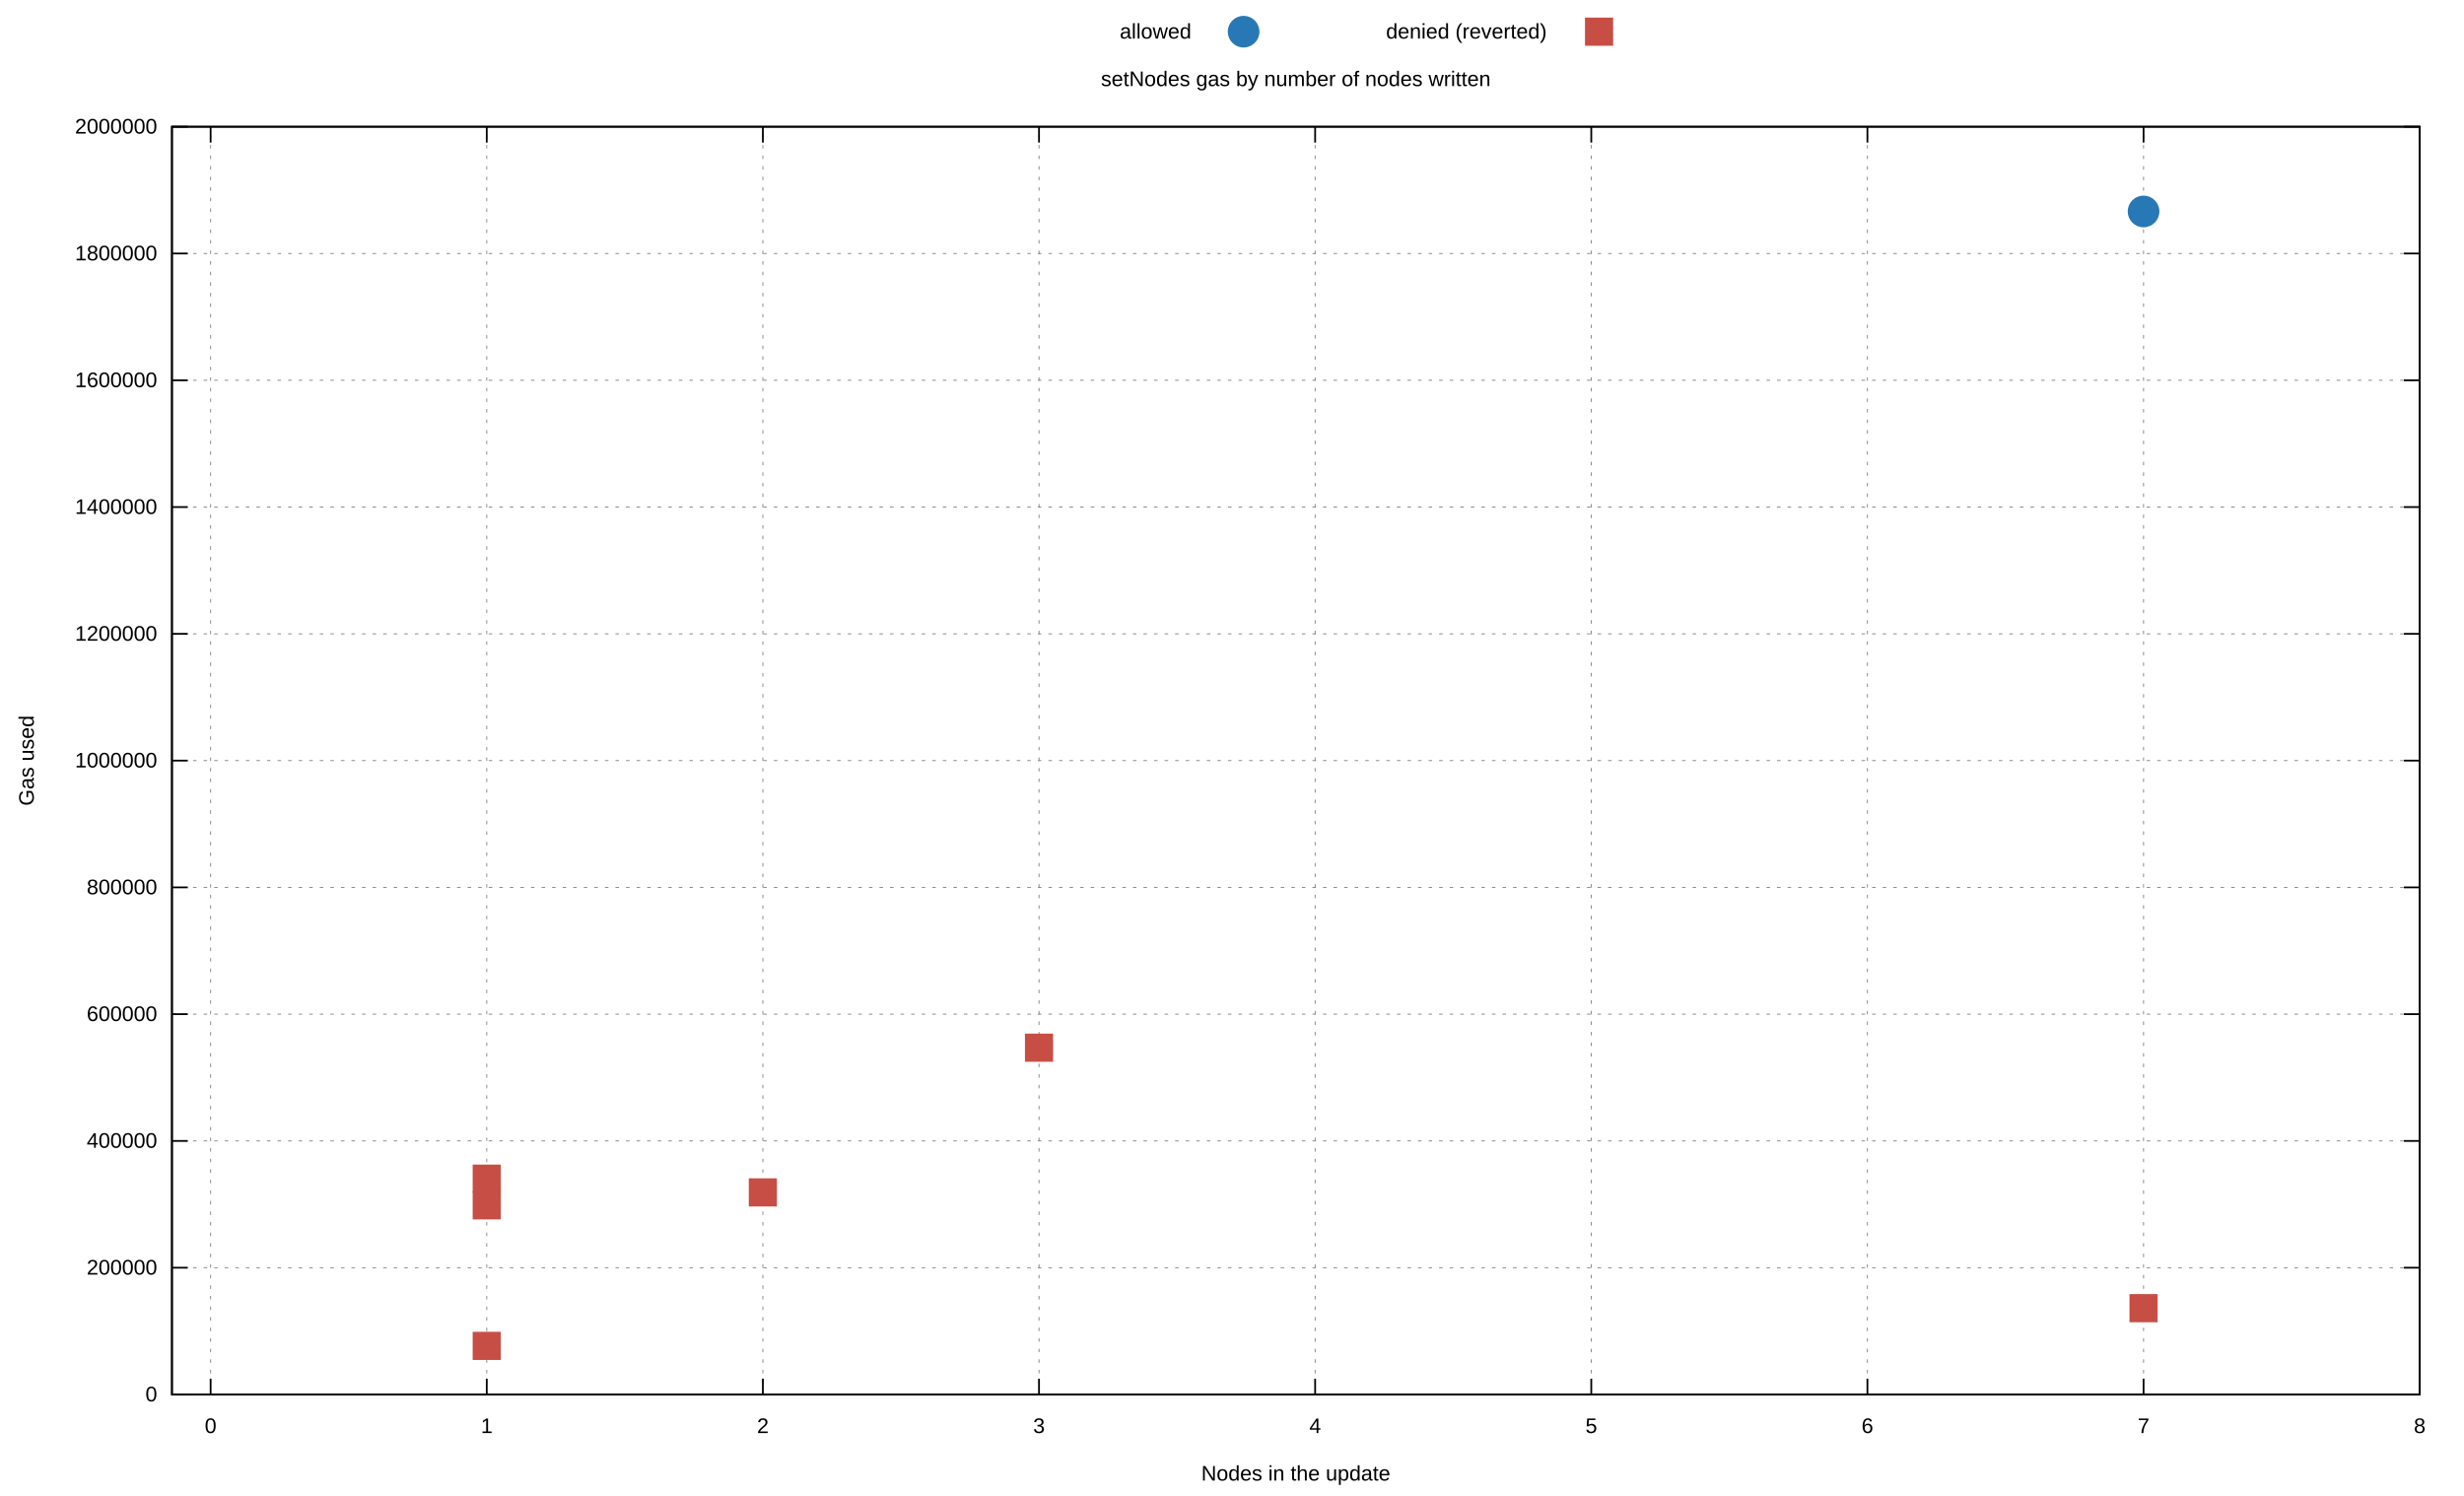
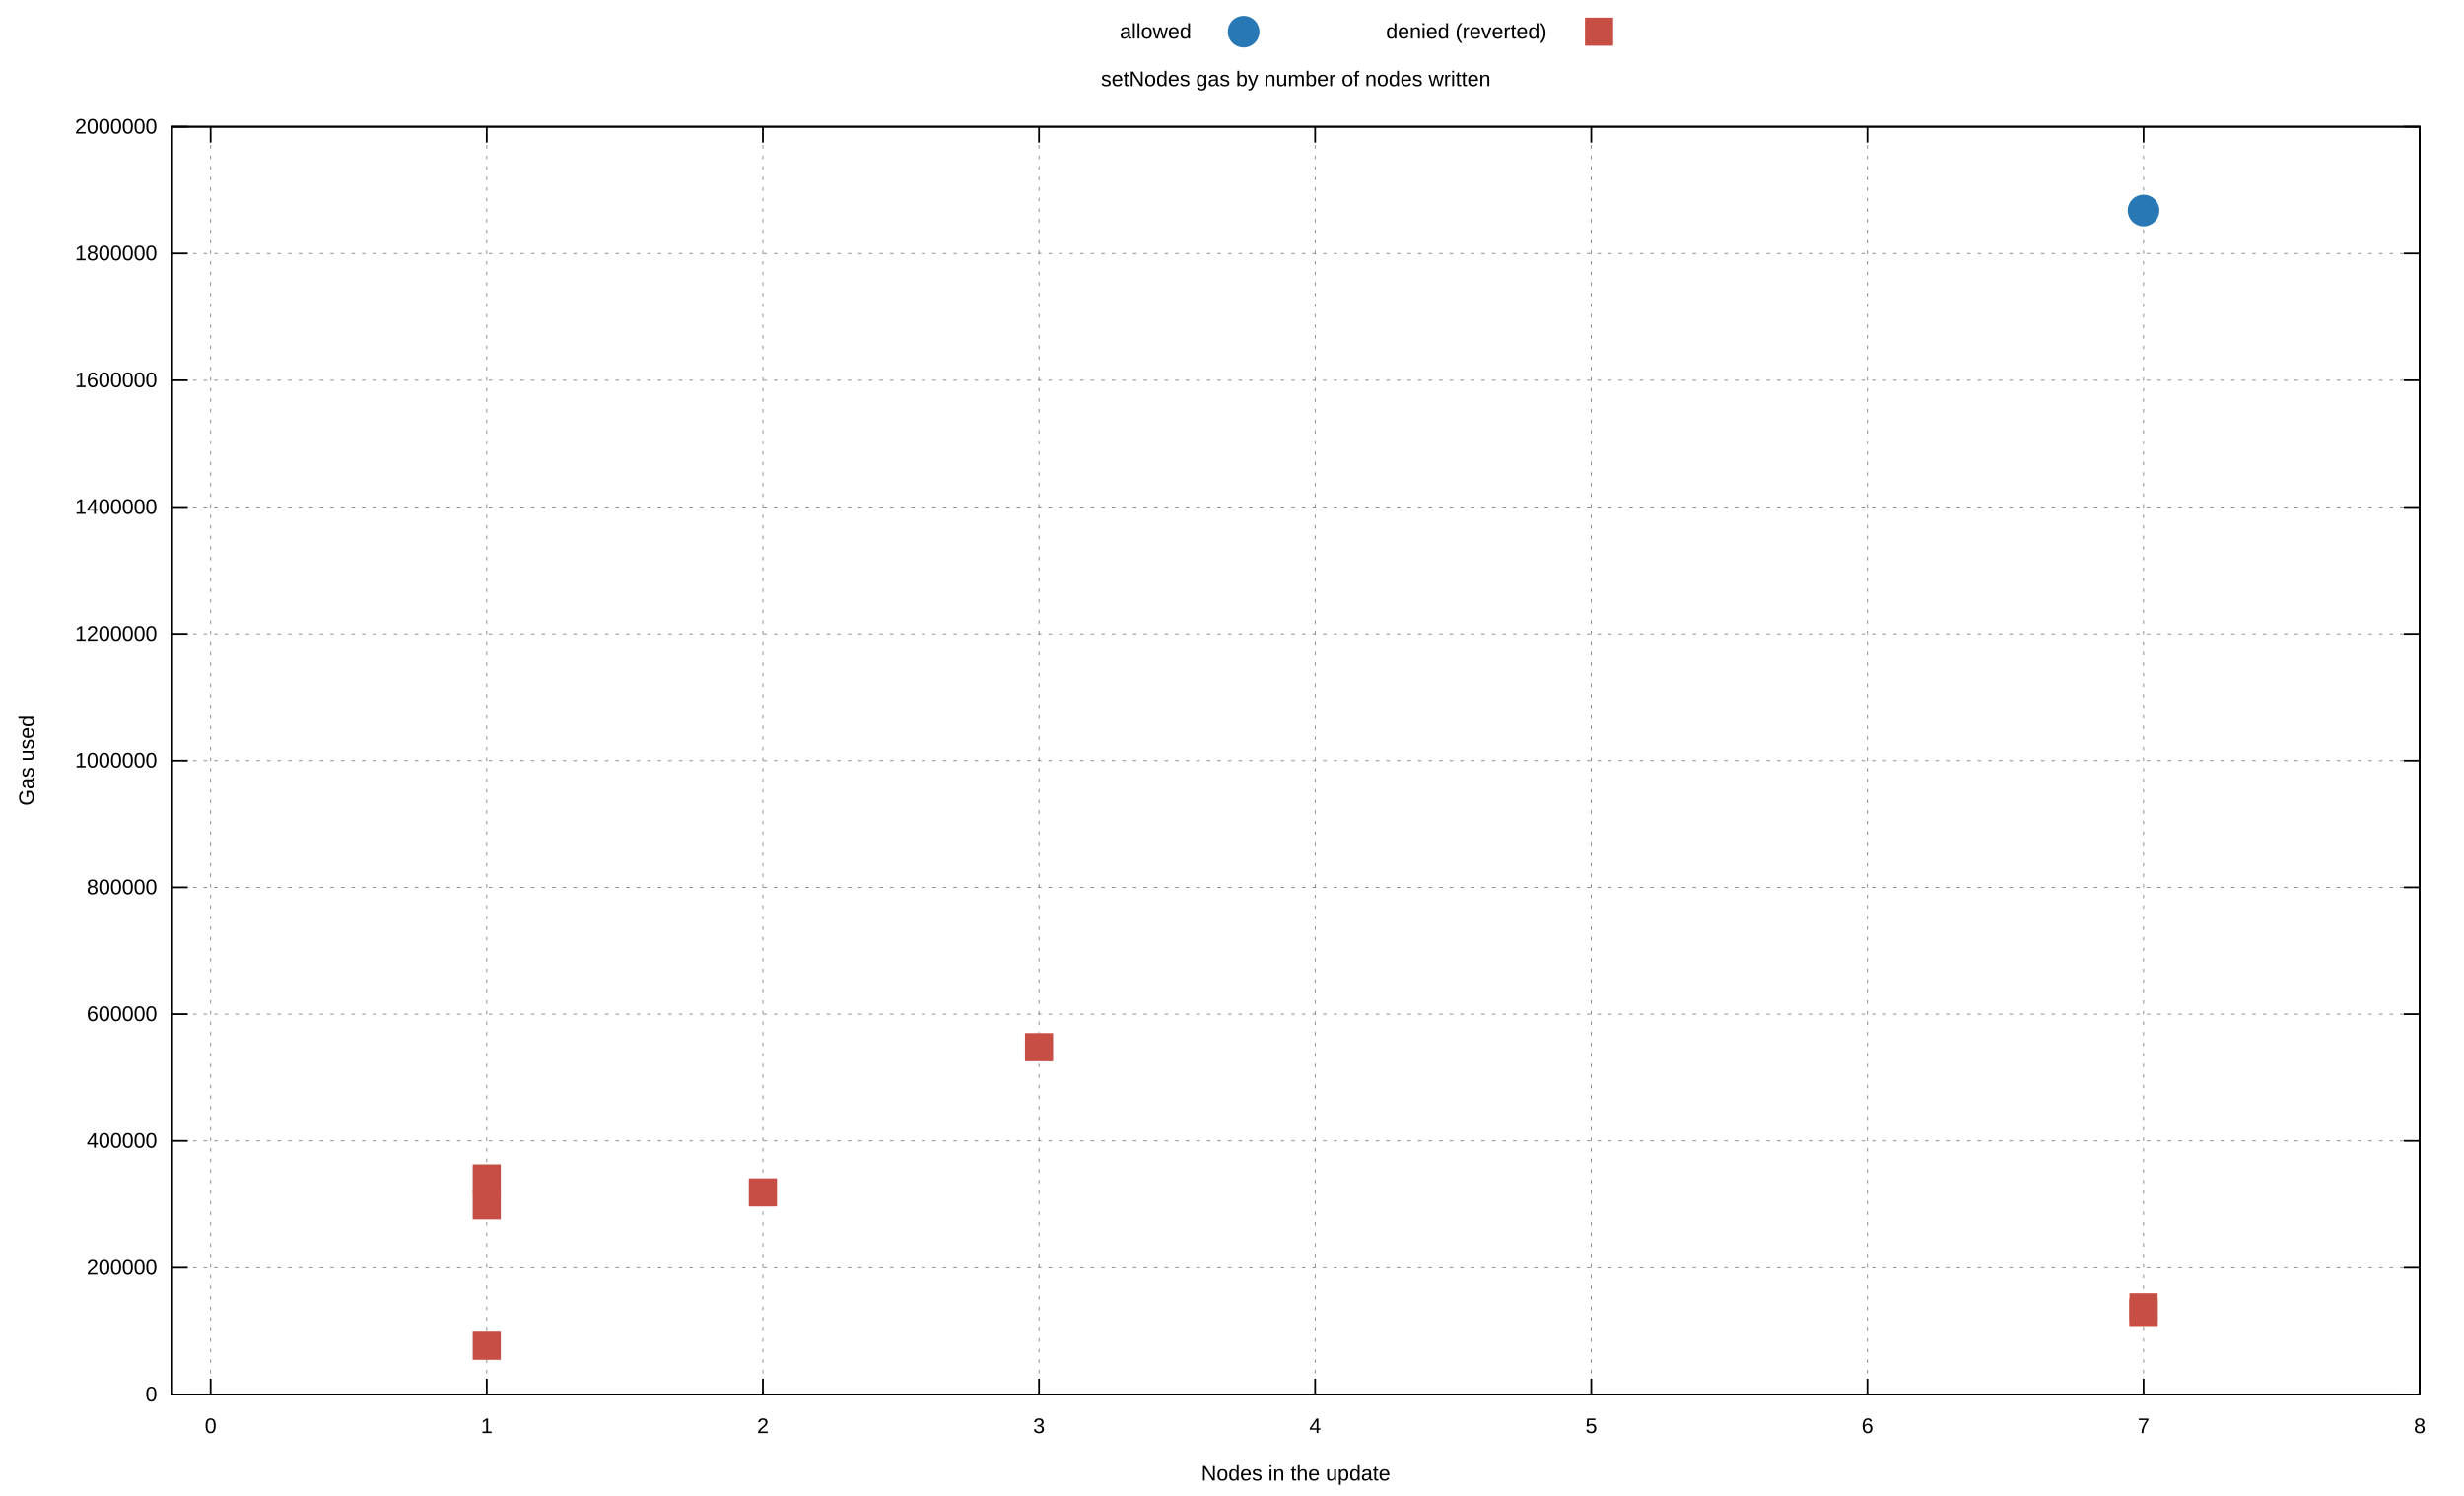
<svg xmlns="http://www.w3.org/2000/svg" xmlns:xlink="http://www.w3.org/1999/xlink" width="1400" height="850" viewBox="0 0 1400 850">
  <g id="gnuplot_canvas">
    <rect x="0" y="0" width="1400" height="850" fill="none" />
    <defs>
      <circle id="gpDot" r="0.5" stroke-width="0.5" stroke="currentColor" />
      <path id="gpPt0" stroke-width="0.222" stroke="currentColor" d="M-1,0 h2 M0,-1 v2" />
      <path id="gpPt1" stroke-width="0.222" stroke="currentColor" d="M-1,-1 L1,1 M1,-1 L-1,1" />
      <path id="gpPt2" stroke-width="0.222" stroke="currentColor" d="M-1,0 L1,0 M0,-1 L0,1 M-1,-1 L1,1 M-1,1 L1,-1" />
      <rect id="gpPt3" stroke-width="0.222" stroke="currentColor" x="-1" y="-1" width="2" height="2" />
      <rect id="gpPt4" stroke-width="0.222" stroke="currentColor" fill="currentColor" x="-1" y="-1" width="2" height="2" />
      <circle id="gpPt5" stroke-width="0.222" stroke="currentColor" cx="0" cy="0" r="1" />
      <use xlink:href="#gpPt5" id="gpPt6" fill="currentColor" stroke="none" />
      <path id="gpPt7" stroke-width="0.222" stroke="currentColor" d="M0,-1.33 L-1.33,0.67 L1.33,0.67 z" />
      <use xlink:href="#gpPt7" id="gpPt8" fill="currentColor" stroke="none" />
      <use xlink:href="#gpPt7" id="gpPt9" stroke="currentColor" transform="rotate(180)" />
      <use xlink:href="#gpPt9" id="gpPt10" fill="currentColor" stroke="none" />
      <use xlink:href="#gpPt3" id="gpPt11" stroke="currentColor" transform="rotate(45)" />
      <use xlink:href="#gpPt11" id="gpPt12" fill="currentColor" stroke="none" />
      <path id="gpPt13" stroke-width="0.222" stroke="currentColor" d="M0,1.330 L1.265,0.411 L0.782,-1.067 L-0.782,-1.076 L-1.265,0.411 z" />
      <use xlink:href="#gpPt13" id="gpPt14" fill="currentColor" stroke="none" />
      <filter id="textbox" filterUnits="objectBoundingBox" x="0" y="0" height="1" width="1">
        <feFlood flood-color="white" flood-opacity="1" result="bgnd" />
        <feComposite in="SourceGraphic" in2="bgnd" operator="atop" />
      </filter>
      <filter id="greybox" filterUnits="objectBoundingBox" x="0" y="0" height="1" width="1">
        <feFlood flood-color="lightgrey" flood-opacity="1" result="grey" />
        <feComposite in="SourceGraphic" in2="grey" operator="atop" />
      </filter>
    </defs>
    <g fill="none" color="white" stroke="currentColor" stroke-width="1.00" stroke-linecap="butt" stroke-linejoin="miter">
</g>
    <g fill="none" color="black" stroke="currentColor" stroke-width="1.00" stroke-linecap="butt" stroke-linejoin="miter">
</g>
    <g fill="none" color="black" stroke="black" stroke-width="0.50" stroke-linecap="butt" stroke-linejoin="miter">
</g>
    <g fill="none" color="gray" stroke="currentColor" stroke-width="0.50" stroke-linecap="butt" stroke-linejoin="miter">
      <path stroke="gray" stroke-dasharray="2,4" class="gridline" d="M97.70,792.40 L1374.82,792.40  " />
    </g>
    <g fill="none" color="gray" stroke="gray" stroke-width="1.00" stroke-linecap="butt" stroke-linejoin="miter">
</g>
    <g fill="none" color="black" stroke="currentColor" stroke-width="1.00" stroke-linecap="butt" stroke-linejoin="miter">
      <path stroke="black" d="M97.70,792.40 L106.70,792.40 M1374.82,792.40 L1365.82,792.40  " />
      <g transform="translate(89.31,796.30)" stroke="none" fill="black" font-family="Arial" font-size="12.00" text-anchor="end">
        <text>
          <tspan font-family="Arial">0</tspan>
        </text>
      </g>
    </g>
    <g fill="none" color="black" stroke="currentColor" stroke-width="1.00" stroke-linecap="butt" stroke-linejoin="miter">
</g>
    <g fill="none" color="black" stroke="black" stroke-width="0.50" stroke-linecap="butt" stroke-linejoin="miter">
</g>
    <g fill="none" color="gray" stroke="currentColor" stroke-width="0.50" stroke-linecap="butt" stroke-linejoin="miter">
      <path stroke="gray" stroke-dasharray="2,4" class="gridline" d="M97.70,720.36 L1374.82,720.36  " />
    </g>
    <g fill="none" color="gray" stroke="gray" stroke-width="1.00" stroke-linecap="butt" stroke-linejoin="miter">
</g>
    <g fill="none" color="black" stroke="currentColor" stroke-width="1.00" stroke-linecap="butt" stroke-linejoin="miter">
      <path stroke="black" d="M97.70,720.36 L106.70,720.36 M1374.82,720.36 L1365.82,720.36  " />
      <g transform="translate(89.31,724.26)" stroke="none" fill="black" font-family="Arial" font-size="12.00" text-anchor="end">
        <text>
          <tspan font-family="Arial">200000</tspan>
        </text>
      </g>
    </g>
    <g fill="none" color="black" stroke="currentColor" stroke-width="1.00" stroke-linecap="butt" stroke-linejoin="miter">
</g>
    <g fill="none" color="black" stroke="black" stroke-width="0.50" stroke-linecap="butt" stroke-linejoin="miter">
</g>
    <g fill="none" color="gray" stroke="currentColor" stroke-width="0.50" stroke-linecap="butt" stroke-linejoin="miter">
      <path stroke="gray" stroke-dasharray="2,4" class="gridline" d="M97.70,648.32 L1374.82,648.32  " />
    </g>
    <g fill="none" color="gray" stroke="gray" stroke-width="1.00" stroke-linecap="butt" stroke-linejoin="miter">
</g>
    <g fill="none" color="black" stroke="currentColor" stroke-width="1.00" stroke-linecap="butt" stroke-linejoin="miter">
      <path stroke="black" d="M97.70,648.32 L106.70,648.32 M1374.82,648.32 L1365.82,648.32  " />
      <g transform="translate(89.31,652.22)" stroke="none" fill="black" font-family="Arial" font-size="12.00" text-anchor="end">
        <text>
          <tspan font-family="Arial">400000</tspan>
        </text>
      </g>
    </g>
    <g fill="none" color="black" stroke="currentColor" stroke-width="1.00" stroke-linecap="butt" stroke-linejoin="miter">
</g>
    <g fill="none" color="black" stroke="black" stroke-width="0.50" stroke-linecap="butt" stroke-linejoin="miter">
</g>
    <g fill="none" color="gray" stroke="currentColor" stroke-width="0.50" stroke-linecap="butt" stroke-linejoin="miter">
      <path stroke="gray" stroke-dasharray="2,4" class="gridline" d="M97.70,576.28 L1374.82,576.28  " />
    </g>
    <g fill="none" color="gray" stroke="gray" stroke-width="1.00" stroke-linecap="butt" stroke-linejoin="miter">
</g>
    <g fill="none" color="black" stroke="currentColor" stroke-width="1.00" stroke-linecap="butt" stroke-linejoin="miter">
      <path stroke="black" d="M97.70,576.28 L106.70,576.28 M1374.82,576.28 L1365.82,576.28  " />
      <g transform="translate(89.31,580.18)" stroke="none" fill="black" font-family="Arial" font-size="12.00" text-anchor="end">
        <text>
          <tspan font-family="Arial">600000</tspan>
        </text>
      </g>
    </g>
    <g fill="none" color="black" stroke="currentColor" stroke-width="1.00" stroke-linecap="butt" stroke-linejoin="miter">
</g>
    <g fill="none" color="black" stroke="black" stroke-width="0.50" stroke-linecap="butt" stroke-linejoin="miter">
</g>
    <g fill="none" color="gray" stroke="currentColor" stroke-width="0.50" stroke-linecap="butt" stroke-linejoin="miter">
      <path stroke="gray" stroke-dasharray="2,4" class="gridline" d="M97.70,504.24 L1374.82,504.24  " />
    </g>
    <g fill="none" color="gray" stroke="gray" stroke-width="1.00" stroke-linecap="butt" stroke-linejoin="miter">
</g>
    <g fill="none" color="black" stroke="currentColor" stroke-width="1.00" stroke-linecap="butt" stroke-linejoin="miter">
      <path stroke="black" d="M97.70,504.24 L106.70,504.24 M1374.82,504.24 L1365.82,504.24  " />
      <g transform="translate(89.31,508.14)" stroke="none" fill="black" font-family="Arial" font-size="12.00" text-anchor="end">
        <text>
          <tspan font-family="Arial">800000</tspan>
        </text>
      </g>
    </g>
    <g fill="none" color="black" stroke="currentColor" stroke-width="1.00" stroke-linecap="butt" stroke-linejoin="miter">
</g>
    <g fill="none" color="black" stroke="black" stroke-width="0.50" stroke-linecap="butt" stroke-linejoin="miter">
</g>
    <g fill="none" color="gray" stroke="currentColor" stroke-width="0.50" stroke-linecap="butt" stroke-linejoin="miter">
      <path stroke="gray" stroke-dasharray="2,4" class="gridline" d="M97.70,432.20 L1374.82,432.20  " />
    </g>
    <g fill="none" color="gray" stroke="gray" stroke-width="1.00" stroke-linecap="butt" stroke-linejoin="miter">
</g>
    <g fill="none" color="black" stroke="currentColor" stroke-width="1.00" stroke-linecap="butt" stroke-linejoin="miter">
      <path stroke="black" d="M97.70,432.20 L106.70,432.20 M1374.82,432.20 L1365.82,432.20  " />
      <g transform="translate(89.31,436.10)" stroke="none" fill="black" font-family="Arial" font-size="12.00" text-anchor="end">
        <text>
          <tspan font-family="Arial">1000000</tspan>
        </text>
      </g>
    </g>
    <g fill="none" color="black" stroke="currentColor" stroke-width="1.00" stroke-linecap="butt" stroke-linejoin="miter">
</g>
    <g fill="none" color="black" stroke="black" stroke-width="0.50" stroke-linecap="butt" stroke-linejoin="miter">
</g>
    <g fill="none" color="gray" stroke="currentColor" stroke-width="0.50" stroke-linecap="butt" stroke-linejoin="miter">
      <path stroke="gray" stroke-dasharray="2,4" class="gridline" d="M97.70,360.17 L1374.82,360.17  " />
    </g>
    <g fill="none" color="gray" stroke="gray" stroke-width="1.00" stroke-linecap="butt" stroke-linejoin="miter">
</g>
    <g fill="none" color="black" stroke="currentColor" stroke-width="1.00" stroke-linecap="butt" stroke-linejoin="miter">
      <path stroke="black" d="M97.70,360.17 L106.70,360.17 M1374.82,360.17 L1365.82,360.17  " />
      <g transform="translate(89.31,364.07)" stroke="none" fill="black" font-family="Arial" font-size="12.00" text-anchor="end">
        <text>
          <tspan font-family="Arial">1200000</tspan>
        </text>
      </g>
    </g>
    <g fill="none" color="black" stroke="currentColor" stroke-width="1.00" stroke-linecap="butt" stroke-linejoin="miter">
</g>
    <g fill="none" color="black" stroke="black" stroke-width="0.50" stroke-linecap="butt" stroke-linejoin="miter">
</g>
    <g fill="none" color="gray" stroke="currentColor" stroke-width="0.50" stroke-linecap="butt" stroke-linejoin="miter">
      <path stroke="gray" stroke-dasharray="2,4" class="gridline" d="M97.70,288.13 L1374.82,288.13  " />
    </g>
    <g fill="none" color="gray" stroke="gray" stroke-width="1.00" stroke-linecap="butt" stroke-linejoin="miter">
</g>
    <g fill="none" color="black" stroke="currentColor" stroke-width="1.00" stroke-linecap="butt" stroke-linejoin="miter">
      <path stroke="black" d="M97.70,288.13 L106.70,288.13 M1374.82,288.13 L1365.82,288.13  " />
      <g transform="translate(89.31,292.03)" stroke="none" fill="black" font-family="Arial" font-size="12.00" text-anchor="end">
        <text>
          <tspan font-family="Arial">1400000</tspan>
        </text>
      </g>
    </g>
    <g fill="none" color="black" stroke="currentColor" stroke-width="1.00" stroke-linecap="butt" stroke-linejoin="miter">
</g>
    <g fill="none" color="black" stroke="black" stroke-width="0.50" stroke-linecap="butt" stroke-linejoin="miter">
</g>
    <g fill="none" color="gray" stroke="currentColor" stroke-width="0.50" stroke-linecap="butt" stroke-linejoin="miter">
      <path stroke="gray" stroke-dasharray="2,4" class="gridline" d="M97.70,216.09 L1374.82,216.09  " />
    </g>
    <g fill="none" color="gray" stroke="gray" stroke-width="1.00" stroke-linecap="butt" stroke-linejoin="miter">
</g>
    <g fill="none" color="black" stroke="currentColor" stroke-width="1.00" stroke-linecap="butt" stroke-linejoin="miter">
      <path stroke="black" d="M97.70,216.09 L106.70,216.09 M1374.82,216.09 L1365.82,216.09  " />
      <g transform="translate(89.31,219.99)" stroke="none" fill="black" font-family="Arial" font-size="12.00" text-anchor="end">
        <text>
          <tspan font-family="Arial">1600000</tspan>
        </text>
      </g>
    </g>
    <g fill="none" color="black" stroke="currentColor" stroke-width="1.00" stroke-linecap="butt" stroke-linejoin="miter">
</g>
    <g fill="none" color="black" stroke="black" stroke-width="0.50" stroke-linecap="butt" stroke-linejoin="miter">
</g>
    <g fill="none" color="gray" stroke="currentColor" stroke-width="0.50" stroke-linecap="butt" stroke-linejoin="miter">
      <path stroke="gray" stroke-dasharray="2,4" class="gridline" d="M97.70,144.05 L1374.82,144.05  " />
    </g>
    <g fill="none" color="gray" stroke="gray" stroke-width="1.00" stroke-linecap="butt" stroke-linejoin="miter">
</g>
    <g fill="none" color="black" stroke="currentColor" stroke-width="1.00" stroke-linecap="butt" stroke-linejoin="miter">
      <path stroke="black" d="M97.70,144.05 L106.70,144.05 M1374.82,144.05 L1365.82,144.05  " />
      <g transform="translate(89.31,147.95)" stroke="none" fill="black" font-family="Arial" font-size="12.00" text-anchor="end">
        <text>
          <tspan font-family="Arial">1800000</tspan>
        </text>
      </g>
    </g>
    <g fill="none" color="black" stroke="currentColor" stroke-width="1.00" stroke-linecap="butt" stroke-linejoin="miter">
</g>
    <g fill="none" color="black" stroke="black" stroke-width="0.50" stroke-linecap="butt" stroke-linejoin="miter">
</g>
    <g fill="none" color="gray" stroke="currentColor" stroke-width="0.50" stroke-linecap="butt" stroke-linejoin="miter">
      <path stroke="gray" stroke-dasharray="2,4" class="gridline" d="M97.70,72.01 L1374.82,72.01  " />
    </g>
    <g fill="none" color="gray" stroke="gray" stroke-width="1.00" stroke-linecap="butt" stroke-linejoin="miter">
</g>
    <g fill="none" color="black" stroke="currentColor" stroke-width="1.00" stroke-linecap="butt" stroke-linejoin="miter">
      <path stroke="black" d="M97.70,72.01 L106.70,72.01 M1374.82,72.01 L1365.82,72.01  " />
      <g transform="translate(89.31,75.91)" stroke="none" fill="black" font-family="Arial" font-size="12.00" text-anchor="end">
        <text>
          <tspan font-family="Arial">2000000</tspan>
        </text>
      </g>
    </g>
    <g fill="none" color="black" stroke="currentColor" stroke-width="1.00" stroke-linecap="butt" stroke-linejoin="miter">
</g>
    <g fill="none" color="black" stroke="black" stroke-width="0.50" stroke-linecap="butt" stroke-linejoin="miter">
</g>
    <g fill="none" color="gray" stroke="currentColor" stroke-width="0.50" stroke-linecap="butt" stroke-linejoin="miter">
      <path stroke="gray" stroke-dasharray="2,4" class="gridline" d="M119.67,792.40 L119.67,72.01  " />
    </g>
    <g fill="none" color="gray" stroke="gray" stroke-width="1.00" stroke-linecap="butt" stroke-linejoin="miter">
</g>
    <g fill="none" color="black" stroke="currentColor" stroke-width="1.00" stroke-linecap="butt" stroke-linejoin="miter">
      <path stroke="black" d="M119.67,792.40 L119.67,783.40 M119.67,72.01 L119.67,81.01  " />
      <g transform="translate(119.67,814.30)" stroke="none" fill="black" font-family="Arial" font-size="12.00" text-anchor="middle">
        <text>
          <tspan font-family="Arial"> 0</tspan>
        </text>
      </g>
    </g>
    <g fill="none" color="black" stroke="currentColor" stroke-width="1.00" stroke-linecap="butt" stroke-linejoin="miter">
</g>
    <g fill="none" color="black" stroke="black" stroke-width="0.50" stroke-linecap="butt" stroke-linejoin="miter">
</g>
    <g fill="none" color="gray" stroke="currentColor" stroke-width="0.50" stroke-linecap="butt" stroke-linejoin="miter">
      <path stroke="gray" stroke-dasharray="2,4" class="gridline" d="M276.56,792.40 L276.56,72.01  " />
    </g>
    <g fill="none" color="gray" stroke="gray" stroke-width="1.00" stroke-linecap="butt" stroke-linejoin="miter">
</g>
    <g fill="none" color="black" stroke="currentColor" stroke-width="1.00" stroke-linecap="butt" stroke-linejoin="miter">
      <path stroke="black" d="M276.56,792.40 L276.56,783.40 M276.56,72.01 L276.56,81.01  " />
      <g transform="translate(276.56,814.30)" stroke="none" fill="black" font-family="Arial" font-size="12.00" text-anchor="middle">
        <text>
          <tspan font-family="Arial"> 1</tspan>
        </text>
      </g>
    </g>
    <g fill="none" color="black" stroke="currentColor" stroke-width="1.00" stroke-linecap="butt" stroke-linejoin="miter">
</g>
    <g fill="none" color="black" stroke="black" stroke-width="0.50" stroke-linecap="butt" stroke-linejoin="miter">
</g>
    <g fill="none" color="gray" stroke="currentColor" stroke-width="0.50" stroke-linecap="butt" stroke-linejoin="miter">
      <path stroke="gray" stroke-dasharray="2,4" class="gridline" d="M433.45,792.40 L433.45,72.01  " />
    </g>
    <g fill="none" color="gray" stroke="gray" stroke-width="1.00" stroke-linecap="butt" stroke-linejoin="miter">
</g>
    <g fill="none" color="black" stroke="currentColor" stroke-width="1.00" stroke-linecap="butt" stroke-linejoin="miter">
      <path stroke="black" d="M433.45,792.40 L433.45,783.40 M433.45,72.01 L433.45,81.01  " />
      <g transform="translate(433.45,814.30)" stroke="none" fill="black" font-family="Arial" font-size="12.00" text-anchor="middle">
        <text>
          <tspan font-family="Arial"> 2</tspan>
        </text>
      </g>
    </g>
    <g fill="none" color="black" stroke="currentColor" stroke-width="1.00" stroke-linecap="butt" stroke-linejoin="miter">
</g>
    <g fill="none" color="black" stroke="black" stroke-width="0.50" stroke-linecap="butt" stroke-linejoin="miter">
</g>
    <g fill="none" color="gray" stroke="currentColor" stroke-width="0.50" stroke-linecap="butt" stroke-linejoin="miter">
      <path stroke="gray" stroke-dasharray="2,4" class="gridline" d="M590.35,792.40 L590.35,72.01  " />
    </g>
    <g fill="none" color="gray" stroke="gray" stroke-width="1.00" stroke-linecap="butt" stroke-linejoin="miter">
</g>
    <g fill="none" color="black" stroke="currentColor" stroke-width="1.00" stroke-linecap="butt" stroke-linejoin="miter">
      <path stroke="black" d="M590.35,792.40 L590.35,783.40 M590.35,72.01 L590.35,81.01  " />
      <g transform="translate(590.35,814.30)" stroke="none" fill="black" font-family="Arial" font-size="12.00" text-anchor="middle">
        <text>
          <tspan font-family="Arial"> 3</tspan>
        </text>
      </g>
    </g>
    <g fill="none" color="black" stroke="currentColor" stroke-width="1.00" stroke-linecap="butt" stroke-linejoin="miter">
</g>
    <g fill="none" color="black" stroke="black" stroke-width="0.50" stroke-linecap="butt" stroke-linejoin="miter">
</g>
    <g fill="none" color="gray" stroke="currentColor" stroke-width="0.50" stroke-linecap="butt" stroke-linejoin="miter">
      <path stroke="gray" stroke-dasharray="2,4" class="gridline" d="M747.24,792.40 L747.24,72.01  " />
    </g>
    <g fill="none" color="gray" stroke="gray" stroke-width="1.00" stroke-linecap="butt" stroke-linejoin="miter">
</g>
    <g fill="none" color="black" stroke="currentColor" stroke-width="1.00" stroke-linecap="butt" stroke-linejoin="miter">
      <path stroke="black" d="M747.24,792.40 L747.24,783.40 M747.24,72.01 L747.24,81.01  " />
      <g transform="translate(747.24,814.30)" stroke="none" fill="black" font-family="Arial" font-size="12.00" text-anchor="middle">
        <text>
          <tspan font-family="Arial"> 4</tspan>
        </text>
      </g>
    </g>
    <g fill="none" color="black" stroke="currentColor" stroke-width="1.00" stroke-linecap="butt" stroke-linejoin="miter">
</g>
    <g fill="none" color="black" stroke="black" stroke-width="0.50" stroke-linecap="butt" stroke-linejoin="miter">
</g>
    <g fill="none" color="gray" stroke="currentColor" stroke-width="0.50" stroke-linecap="butt" stroke-linejoin="miter">
      <path stroke="gray" stroke-dasharray="2,4" class="gridline" d="M904.14,792.40 L904.14,72.01  " />
    </g>
    <g fill="none" color="gray" stroke="gray" stroke-width="1.00" stroke-linecap="butt" stroke-linejoin="miter">
</g>
    <g fill="none" color="black" stroke="currentColor" stroke-width="1.00" stroke-linecap="butt" stroke-linejoin="miter">
      <path stroke="black" d="M904.14,792.40 L904.14,783.40 M904.14,72.01 L904.14,81.01  " />
      <g transform="translate(904.14,814.30)" stroke="none" fill="black" font-family="Arial" font-size="12.00" text-anchor="middle">
        <text>
          <tspan font-family="Arial"> 5</tspan>
        </text>
      </g>
    </g>
    <g fill="none" color="black" stroke="currentColor" stroke-width="1.00" stroke-linecap="butt" stroke-linejoin="miter">
</g>
    <g fill="none" color="black" stroke="black" stroke-width="0.50" stroke-linecap="butt" stroke-linejoin="miter">
</g>
    <g fill="none" color="gray" stroke="currentColor" stroke-width="0.50" stroke-linecap="butt" stroke-linejoin="miter">
      <path stroke="gray" stroke-dasharray="2,4" class="gridline" d="M1061.03,792.40 L1061.03,72.01  " />
    </g>
    <g fill="none" color="gray" stroke="gray" stroke-width="1.00" stroke-linecap="butt" stroke-linejoin="miter">
</g>
    <g fill="none" color="black" stroke="currentColor" stroke-width="1.00" stroke-linecap="butt" stroke-linejoin="miter">
      <path stroke="black" d="M1061.03,792.40 L1061.03,783.40 M1061.03,72.01 L1061.03,81.01  " />
      <g transform="translate(1061.03,814.30)" stroke="none" fill="black" font-family="Arial" font-size="12.00" text-anchor="middle">
        <text>
          <tspan font-family="Arial"> 6</tspan>
        </text>
      </g>
    </g>
    <g fill="none" color="black" stroke="currentColor" stroke-width="1.00" stroke-linecap="butt" stroke-linejoin="miter">
</g>
    <g fill="none" color="black" stroke="black" stroke-width="0.50" stroke-linecap="butt" stroke-linejoin="miter">
</g>
    <g fill="none" color="gray" stroke="currentColor" stroke-width="0.50" stroke-linecap="butt" stroke-linejoin="miter">
      <path stroke="gray" stroke-dasharray="2,4" class="gridline" d="M1217.93,792.40 L1217.93,72.01  " />
    </g>
    <g fill="none" color="gray" stroke="gray" stroke-width="1.00" stroke-linecap="butt" stroke-linejoin="miter">
</g>
    <g fill="none" color="black" stroke="currentColor" stroke-width="1.00" stroke-linecap="butt" stroke-linejoin="miter">
      <path stroke="black" d="M1217.93,792.40 L1217.93,783.40 M1217.93,72.01 L1217.93,81.01  " />
      <g transform="translate(1217.93,814.30)" stroke="none" fill="black" font-family="Arial" font-size="12.00" text-anchor="middle">
        <text>
          <tspan font-family="Arial"> 7</tspan>
        </text>
      </g>
    </g>
    <g fill="none" color="black" stroke="currentColor" stroke-width="1.00" stroke-linecap="butt" stroke-linejoin="miter">
</g>
    <g fill="none" color="black" stroke="black" stroke-width="0.50" stroke-linecap="butt" stroke-linejoin="miter">
</g>
    <g fill="none" color="gray" stroke="currentColor" stroke-width="0.50" stroke-linecap="butt" stroke-linejoin="miter">
      <path stroke="gray" stroke-dasharray="2,4" class="gridline" d="M1374.82,792.40 L1374.82,72.01  " />
    </g>
    <g fill="none" color="gray" stroke="gray" stroke-width="1.00" stroke-linecap="butt" stroke-linejoin="miter">
</g>
    <g fill="none" color="black" stroke="currentColor" stroke-width="1.00" stroke-linecap="butt" stroke-linejoin="miter">
      <path stroke="black" d="M1374.82,792.40 L1374.82,783.40 M1374.82,72.01 L1374.82,81.01  " />
      <g transform="translate(1374.82,814.30)" stroke="none" fill="black" font-family="Arial" font-size="12.00" text-anchor="middle">
        <text>
          <tspan font-family="Arial"> 8</tspan>
        </text>
      </g>
    </g>
    <g fill="none" color="black" stroke="currentColor" stroke-width="1.00" stroke-linecap="butt" stroke-linejoin="miter">
</g>
    <g fill="none" color="black" stroke="currentColor" stroke-width="1.00" stroke-linecap="butt" stroke-linejoin="miter">
      <path stroke="black" d="M97.70,72.01 L97.70,792.40 L1374.82,792.40 L1374.82,72.01 L97.70,72.01 Z  " />
    </g>
    <g fill="none" color="black" stroke="currentColor" stroke-width="1.00" stroke-linecap="butt" stroke-linejoin="miter">
</g>
    <g id="gnuplot_plot_1">
      <g fill="none" color="black" stroke="currentColor" stroke-width="1.00" stroke-linecap="butt" stroke-linejoin="miter">
        <g transform="translate(676.92,21.90)" stroke="none" fill="black" font-family="Arial" font-size="12.00" text-anchor="end">
          <text>
            <tspan font-family="Arial">allowed</tspan>
          </text>
        </g>
      </g>
      <g fill="none" color="black" stroke="currentColor" stroke-width="1.00" stroke-linecap="butt" stroke-linejoin="miter">
-         <use xlink:href="#gpPt6" transform="translate(1217.93,120.15) scale(8.10)" color="rgb( 40, 120, 181)" />
+         <use xlink:href="#gpPt6" transform="translate(1217.93,119.61) scale(8.10)" color="rgb( 40, 120, 181)" />
        <use xlink:href="#gpPt6" transform="translate(706.59,18.00) scale(8.10)" color="rgb( 40, 120, 181)" />
      </g>
    </g>
    <g id="gnuplot_plot_2">
      <g fill="none" color="black" stroke="currentColor" stroke-width="1.00" stroke-linecap="butt" stroke-linejoin="miter">
        <g transform="translate(878.89,21.90)" stroke="none" fill="black" font-family="Arial" font-size="12.00" text-anchor="end">
          <text>
            <tspan font-family="Arial">denied (reverted)</tspan>
          </text>
        </g>
      </g>
      <g fill="none" color="black" stroke="currentColor" stroke-width="1.00" stroke-linecap="butt" stroke-linejoin="miter">
        <use xlink:href="#gpPt4" transform="translate(433.45,677.56) scale(7.20)" color="rgb(199,  78,  69)" />
-         <use xlink:href="#gpPt4" transform="translate(590.35,595.34) scale(7.20)" color="rgb(199,  78,  69)" />
+         <use xlink:href="#gpPt4" transform="translate(590.35,595.04) scale(7.20)" color="rgb(199,  78,  69)" />
        <use xlink:href="#gpPt4" transform="translate(276.56,684.91) scale(7.20)" color="rgb(199,  78,  69)" />
-         <use xlink:href="#gpPt4" transform="translate(276.56,764.78) scale(7.20)" color="rgb(199,  78,  69)" />
-         <use xlink:href="#gpPt4" transform="translate(276.56,669.76) scale(7.20)" color="rgb(199,  78,  69)" />
-         <use xlink:href="#gpPt4" transform="translate(1217.93,743.35) scale(7.20)" color="rgb(199,  78,  69)" />
+         <use xlink:href="#gpPt4" transform="translate(276.56,764.69) scale(7.20)" color="rgb(199,  78,  69)" />
+         <use xlink:href="#gpPt4" transform="translate(276.56,669.65) scale(7.20)" color="rgb(199,  78,  69)" />
+         <use xlink:href="#gpPt4" transform="translate(1217.93,745.91) scale(7.20)" color="rgb(199,  78,  69)" />
+         <use xlink:href="#gpPt4" transform="translate(1217.93,745.91) scale(7.20)" color="rgb(199,  78,  69)" />
+         <use xlink:href="#gpPt4" transform="translate(1217.93,742.82) scale(7.20)" color="rgb(199,  78,  69)" />
        <use xlink:href="#gpPt4" transform="translate(908.56,18.00) scale(7.20)" color="rgb(199,  78,  69)" />
      </g>
    </g>
    <g fill="none" color="white" stroke="rgb(199,  78,  69)" stroke-width="2.00" stroke-linecap="butt" stroke-linejoin="miter">
</g>
    <g fill="none" color="black" stroke="currentColor" stroke-width="2.00" stroke-linecap="butt" stroke-linejoin="miter">
</g>
    <g fill="none" color="black" stroke="black" stroke-width="1.00" stroke-linecap="butt" stroke-linejoin="miter">
</g>
    <g fill="none" color="black" stroke="currentColor" stroke-width="1.00" stroke-linecap="butt" stroke-linejoin="miter">
      <path stroke="black" d="M97.70,72.01 L97.70,792.40 L1374.82,792.40 L1374.82,72.01 L97.70,72.01 Z  " />
      <g transform="translate(19.18,432.21) rotate(270.00)" stroke="none" fill="black" font-family="Arial" font-size="12.00" text-anchor="middle">
        <text>
          <tspan font-family="Arial">Gas used</tspan>
        </text>
      </g>
    </g>
    <g fill="none" color="black" stroke="currentColor" stroke-width="1.00" stroke-linecap="butt" stroke-linejoin="miter">
      <g transform="translate(736.26,841.30)" stroke="none" fill="black" font-family="Arial" font-size="12.00" text-anchor="middle">
        <text>
          <tspan font-family="Arial">Nodes in the update</tspan>
        </text>
      </g>
    </g>
    <g fill="none" color="black" stroke="currentColor" stroke-width="1.00" stroke-linecap="butt" stroke-linejoin="miter">
</g>
    <g fill="none" color="black" stroke="currentColor" stroke-width="1.00" stroke-linecap="butt" stroke-linejoin="miter">
      <g transform="translate(736.26,48.91)" stroke="none" fill="black" font-family="Arial" font-size="12.00" text-anchor="middle">
        <text>
          <tspan font-family="Arial">setNodes gas by number of nodes written</tspan>
        </text>
      </g>
    </g>
    <g fill="none" color="black" stroke="currentColor" stroke-width="1.00" stroke-linecap="butt" stroke-linejoin="miter">
</g>
  </g>
</svg>
